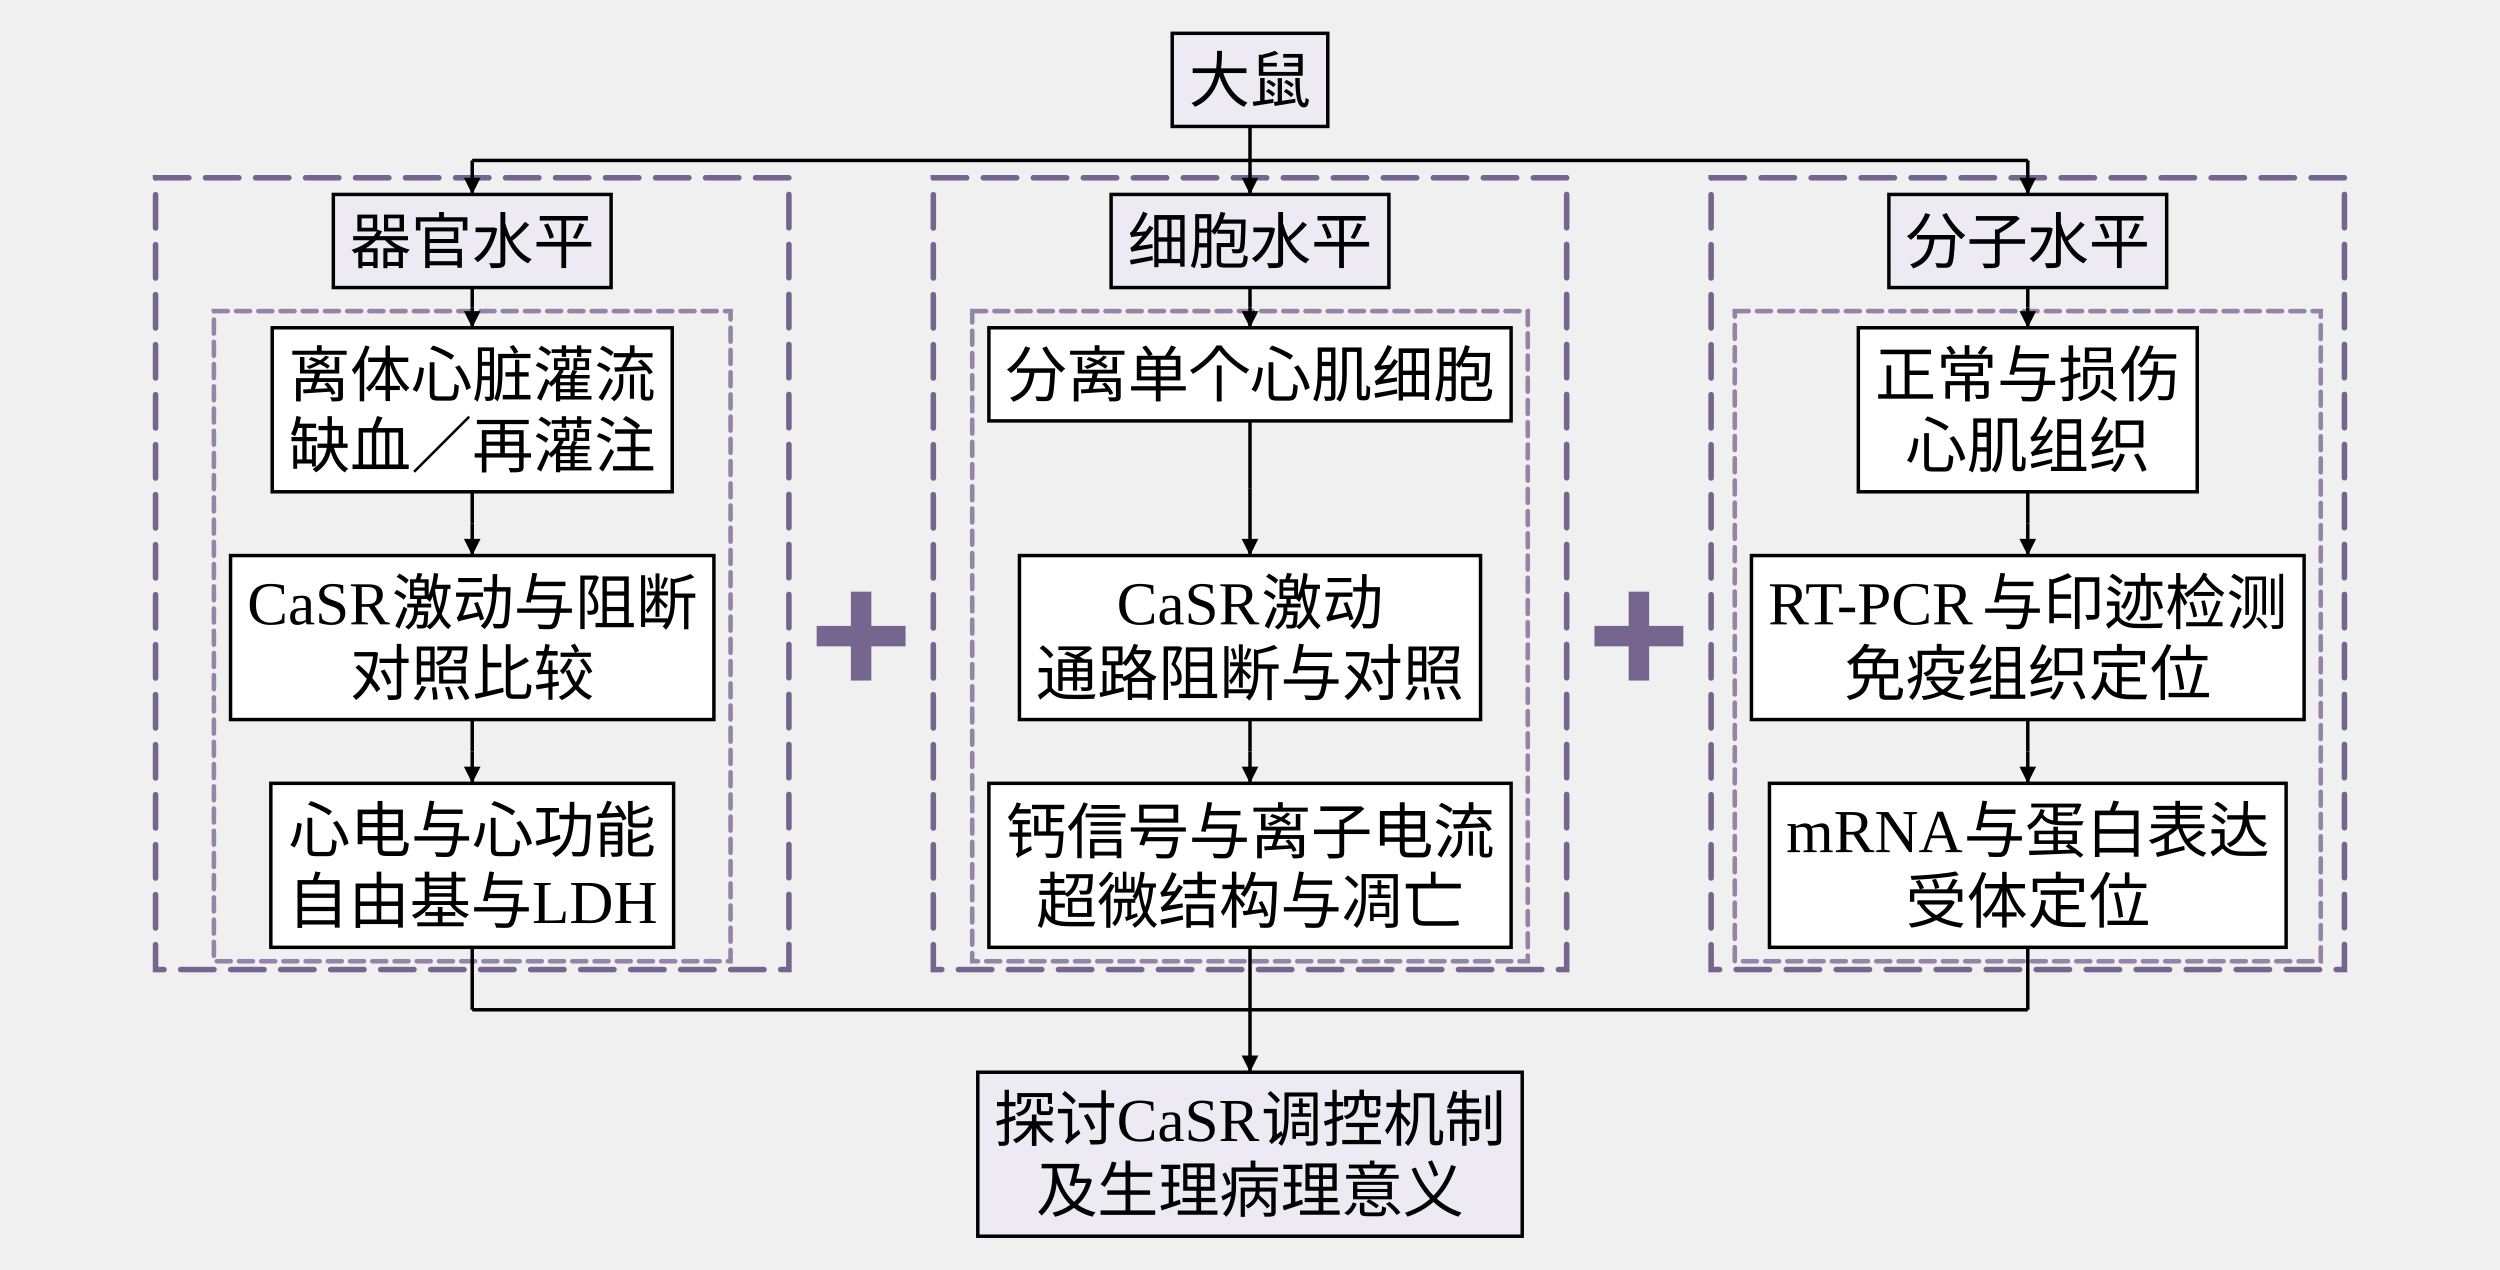
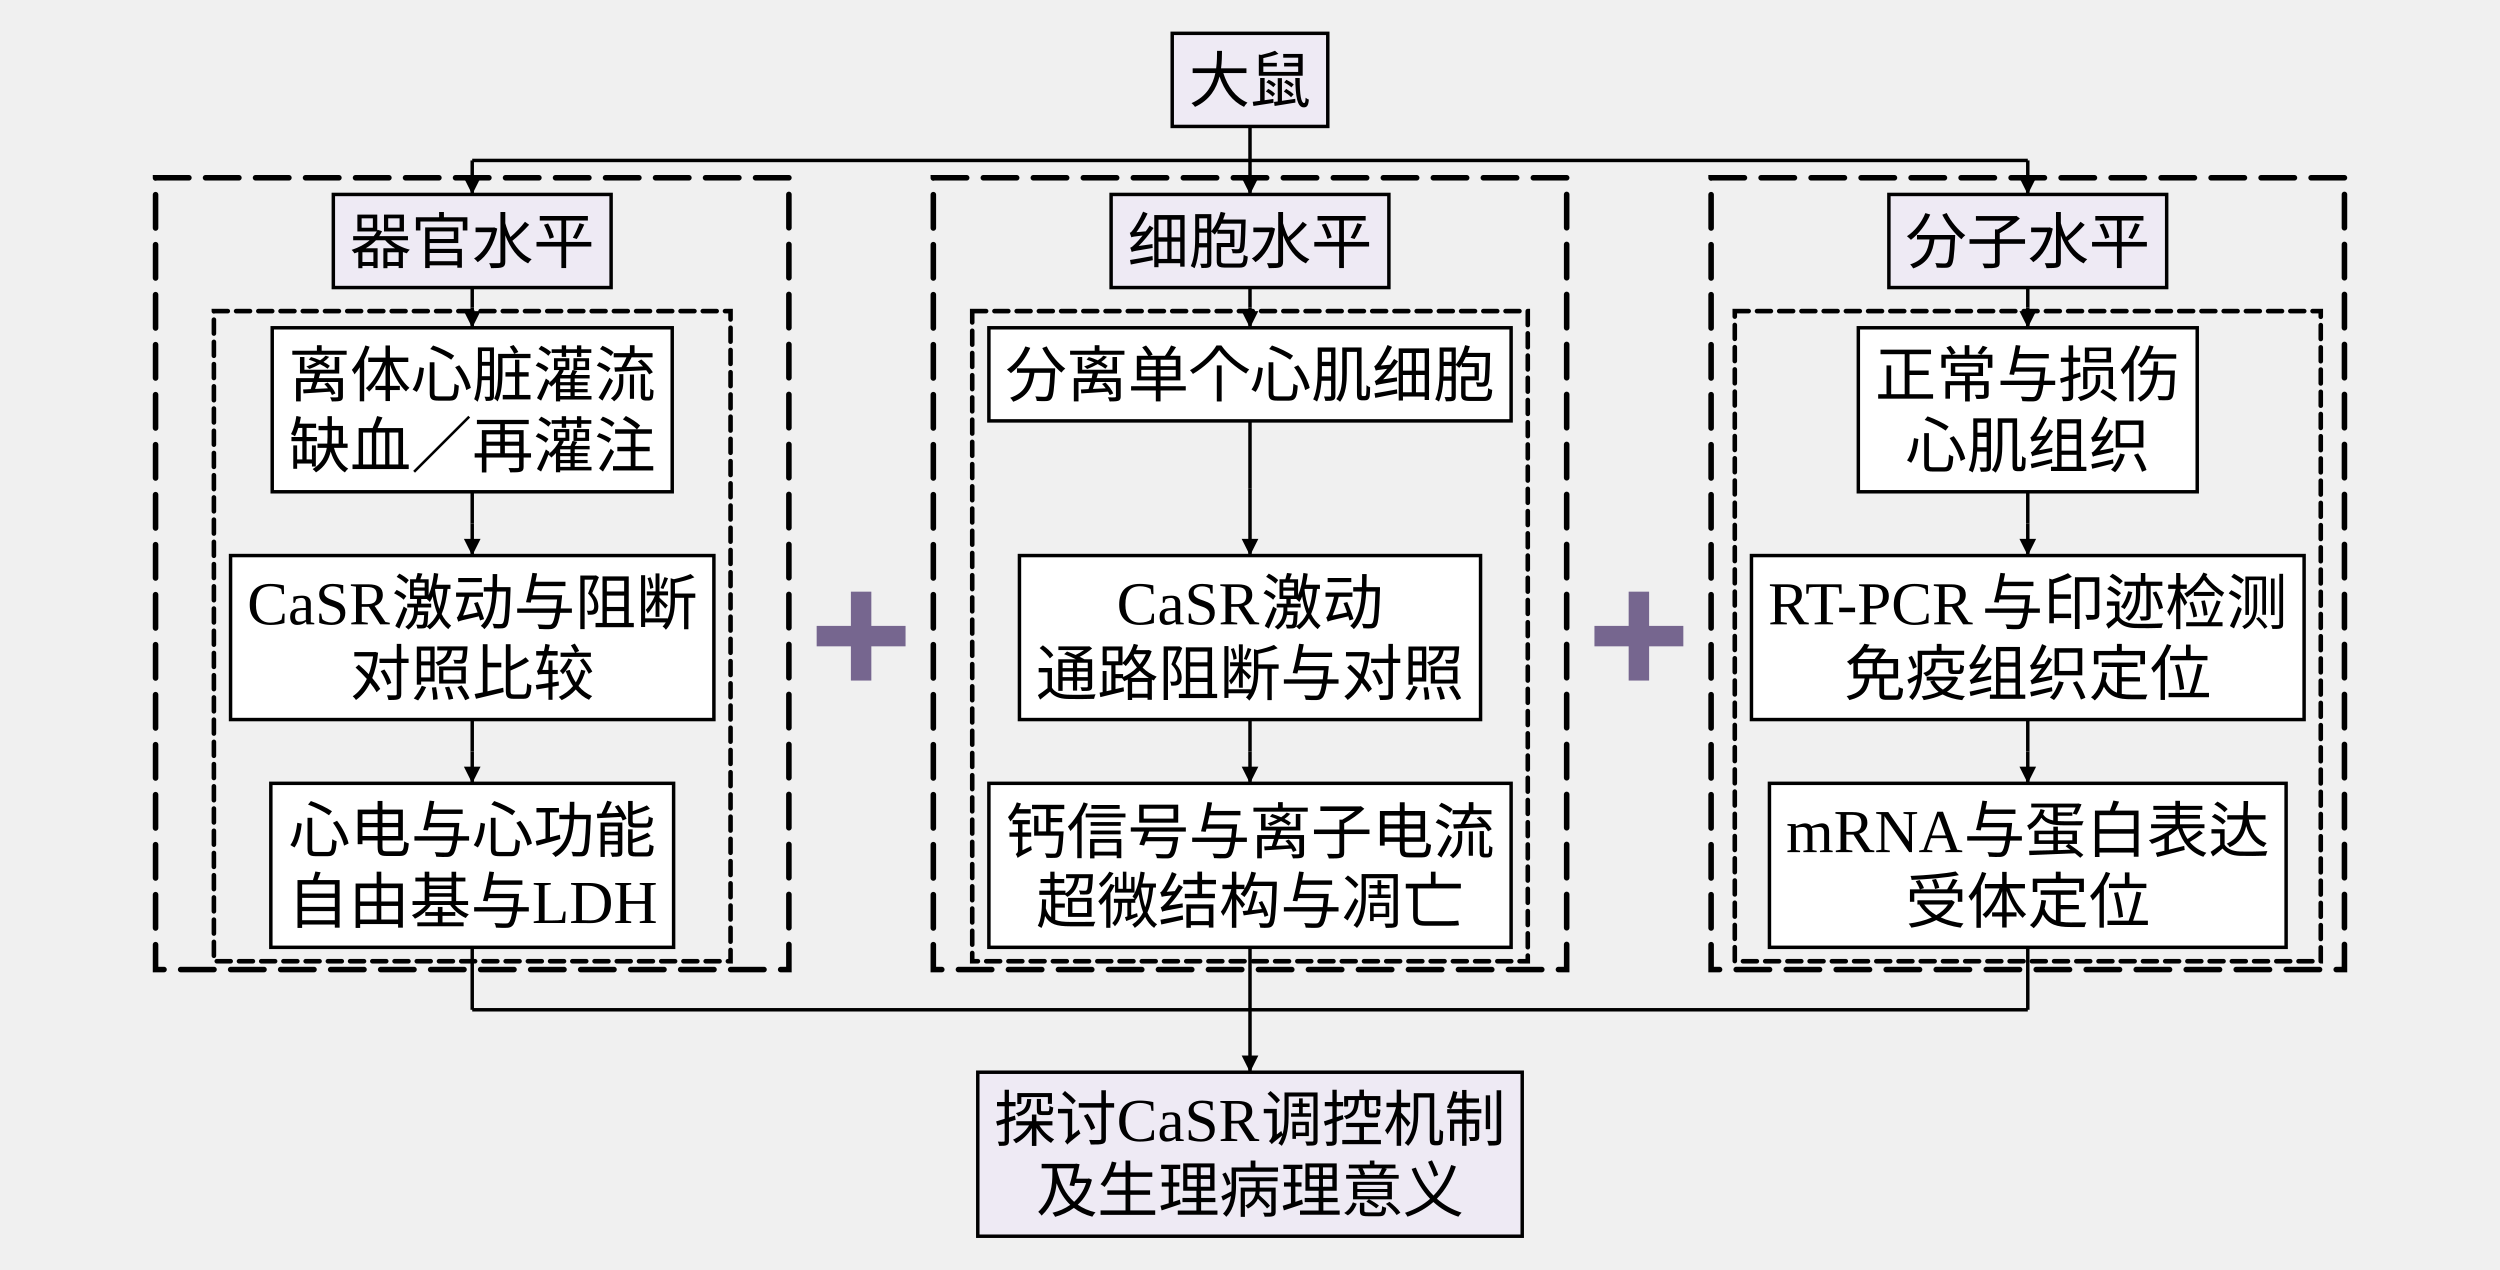
<svg xmlns="http://www.w3.org/2000/svg" width="900px" height="457.04px" viewBox="0 0 900 457.04" version="1.1">
  <g id="module-frame-001" data-object-type="module-frame" aria-label="">
-     <rect id="rectangle-001" x="56" y="64" width="228" height="285.04" fill="none" stroke="#76668F" stroke-width="2" stroke-linecap="round" stroke-linejoin="miter" stroke-dasharray="12 6" />
+     <rect id="rectangle-001" x="56" y="64" width="228" height="285.04" fill="none" stroke="#000000" stroke-width="2" stroke-linecap="round" stroke-linejoin="miter" stroke-dasharray="12 6" />
  </g>
  <g id="submodule-frame-001" data-object-type="submodule-frame" aria-label="">
-     <rect id="rectangle-002" x="77" y="112" width="186" height="234.04" fill="none" stroke="#9484A8" stroke-width="1.65" stroke-linecap="round" stroke-linejoin="miter" stroke-dasharray="5 3" />
+     <rect id="rectangle-002" x="77" y="112" width="186" height="234.04" fill="none" stroke="#000000" stroke-width="1.65" stroke-linecap="round" stroke-linejoin="miter" stroke-dasharray="5 3" />
  </g>
  <g id="connector-001" data-object-type="connector" aria-label="">
    <path id="line-001" d="M170 103.52 L170 110.76" fill="none" stroke="#000000" stroke-width="1.25" stroke-linejoin="miter" stroke-linecap="butt" />
  </g>
  <g id="connector-002" data-object-type="connector" aria-label="">
    <path id="line-002" d="M170 110.76 L170 118" fill="none" stroke="#000000" stroke-width="1.25" stroke-linejoin="miter" stroke-linecap="butt" />
    <polygon id="arrowhead-001" points="170,118 173,112 167,112" fill="#000000" stroke="none" />
  </g>
  <g id="connector-003" data-object-type="connector" aria-label="">
    <path id="line-003" d="M170 177.04 L170 188.52" fill="none" stroke="#000000" stroke-width="1.25" stroke-linejoin="miter" stroke-linecap="butt" />
  </g>
  <g id="connector-004" data-object-type="connector" aria-label="">
    <path id="line-004" d="M170 188.52 L170 200" fill="none" stroke="#000000" stroke-width="1.25" stroke-linejoin="miter" stroke-linecap="butt" />
    <polygon id="arrowhead-002" points="170,200 173,194 167,194" fill="#000000" stroke="none" />
  </g>
  <g id="connector-005" data-object-type="connector" aria-label="">
    <path id="line-005" d="M170 259.04 L170 270.52" fill="none" stroke="#000000" stroke-width="1.25" stroke-linejoin="miter" stroke-linecap="butt" />
  </g>
  <g id="connector-006" data-object-type="connector" aria-label="">
    <path id="line-006" d="M170 270.52 L170 282" fill="none" stroke="#000000" stroke-width="1.25" stroke-linejoin="miter" stroke-linecap="butt" />
    <polygon id="arrowhead-003" points="170,282 173,276 167,276" fill="#000000" stroke="none" />
  </g>
  <g id="module-frame-002" data-object-type="module-frame" aria-label="">
-     <rect id="rectangle-003" x="336" y="64" width="228" height="285.04" fill="none" stroke="#76668F" stroke-width="2" stroke-linecap="round" stroke-linejoin="miter" stroke-dasharray="12 6" />
+     <rect id="rectangle-003" x="336" y="64" width="228" height="285.04" fill="none" stroke="#000000" stroke-width="2" stroke-linecap="round" stroke-linejoin="miter" stroke-dasharray="12 6" />
  </g>
  <g id="submodule-frame-002" data-object-type="submodule-frame" aria-label="">
-     <rect id="rectangle-004" x="350" y="112" width="200" height="234.04" fill="none" stroke="#9484A8" stroke-width="1.65" stroke-linecap="round" stroke-linejoin="miter" stroke-dasharray="5 3" />
+     <rect id="rectangle-004" x="350" y="112" width="200" height="234.04" fill="none" stroke="#000000" stroke-width="1.65" stroke-linecap="round" stroke-linejoin="miter" stroke-dasharray="5 3" />
  </g>
  <g id="connector-007" data-object-type="connector" aria-label="">
    <path id="line-007" d="M450 103.52 L450 110.76" fill="none" stroke="#000000" stroke-width="1.25" stroke-linejoin="miter" stroke-linecap="butt" />
  </g>
  <g id="connector-008" data-object-type="connector" aria-label="">
    <path id="line-008" d="M450 110.76 L450 118" fill="none" stroke="#000000" stroke-width="1.25" stroke-linejoin="miter" stroke-linecap="butt" />
    <polygon id="arrowhead-004" points="450,118 453,112 447,112" fill="#000000" stroke="none" />
  </g>
  <g id="connector-009" data-object-type="connector" aria-label="">
    <path id="line-009" d="M450 151.52 L450 175.76" fill="none" stroke="#000000" stroke-width="1.25" stroke-linejoin="miter" stroke-linecap="butt" />
  </g>
  <g id="connector-010" data-object-type="connector" aria-label="">
    <path id="line-010" d="M450 175.76 L450 200" fill="none" stroke="#000000" stroke-width="1.25" stroke-linejoin="miter" stroke-linecap="butt" />
    <polygon id="arrowhead-005" points="450,200 453,194 447,194" fill="#000000" stroke="none" />
  </g>
  <g id="connector-011" data-object-type="connector" aria-label="">
    <path id="line-011" d="M450 259.04 L450 270.52" fill="none" stroke="#000000" stroke-width="1.25" stroke-linejoin="miter" stroke-linecap="butt" />
  </g>
  <g id="connector-012" data-object-type="connector" aria-label="">
    <path id="line-012" d="M450 270.52 L450 282" fill="none" stroke="#000000" stroke-width="1.25" stroke-linejoin="miter" stroke-linecap="butt" />
    <polygon id="arrowhead-006" points="450,282 453,276 447,276" fill="#000000" stroke="none" />
  </g>
  <g id="module-frame-003" data-object-type="module-frame" aria-label="">
-     <rect id="rectangle-005" x="616" y="64" width="228" height="285.04" fill="none" stroke="#76668F" stroke-width="2" stroke-linecap="round" stroke-linejoin="miter" stroke-dasharray="12 6" />
+     <rect id="rectangle-005" x="616" y="64" width="228" height="285.04" fill="none" stroke="#000000" stroke-width="2" stroke-linecap="round" stroke-linejoin="miter" stroke-dasharray="12 6" />
  </g>
  <g id="submodule-frame-003" data-object-type="submodule-frame" aria-label="">
-     <rect id="rectangle-006" x="624.523" y="112" width="210.953" height="234.04" fill="none" stroke="#9484A8" stroke-width="1.65" stroke-linecap="round" stroke-linejoin="miter" stroke-dasharray="5 3" />
+     <rect id="rectangle-006" x="624.523" y="112" width="210.953" height="234.04" fill="none" stroke="#000000" stroke-width="1.65" stroke-linecap="round" stroke-linejoin="miter" stroke-dasharray="5 3" />
  </g>
  <g id="connector-013" data-object-type="connector" aria-label="">
    <path id="line-013" d="M730 103.52 L730 110.76" fill="none" stroke="#000000" stroke-width="1.25" stroke-linejoin="miter" stroke-linecap="butt" />
  </g>
  <g id="connector-014" data-object-type="connector" aria-label="">
    <path id="line-014" d="M730 110.76 L730 118" fill="none" stroke="#000000" stroke-width="1.25" stroke-linejoin="miter" stroke-linecap="butt" />
    <polygon id="arrowhead-007" points="730,118 733,112 727,112" fill="#000000" stroke="none" />
  </g>
  <g id="connector-015" data-object-type="connector" aria-label="">
    <path id="line-015" d="M730 177.04 L730 188.52" fill="none" stroke="#000000" stroke-width="1.25" stroke-linejoin="miter" stroke-linecap="butt" />
  </g>
  <g id="connector-016" data-object-type="connector" aria-label="">
    <path id="line-016" d="M730 188.52 L730 200" fill="none" stroke="#000000" stroke-width="1.25" stroke-linejoin="miter" stroke-linecap="butt" />
    <polygon id="arrowhead-008" points="730,200 733,194 727,194" fill="#000000" stroke="none" />
  </g>
  <g id="connector-017" data-object-type="connector" aria-label="">
    <path id="line-017" d="M730 259.04 L730 270.52" fill="none" stroke="#000000" stroke-width="1.25" stroke-linejoin="miter" stroke-linecap="butt" />
  </g>
  <g id="connector-018" data-object-type="connector" aria-label="">
    <path id="line-018" d="M730 270.52 L730 282" fill="none" stroke="#000000" stroke-width="1.25" stroke-linejoin="miter" stroke-linecap="butt" />
    <polygon id="arrowhead-009" points="730,282 733,276 727,276" fill="#000000" stroke="none" />
  </g>
  <g id="connector-019" data-object-type="connector" aria-label="">
    <path id="line-019" d="M450 45.52 L450 57.76" fill="none" stroke="#000000" stroke-width="1.25" stroke-linejoin="miter" stroke-linecap="butt" />
  </g>
  <g id="connector-020" data-object-type="connector" aria-label="">
    <path id="line-020" d="M170 57.76 L730 57.76" fill="none" stroke="#000000" stroke-width="1.25" stroke-linejoin="miter" stroke-linecap="butt" />
  </g>
  <g id="connector-021" data-object-type="connector" aria-label="">
    <path id="line-021" d="M170 57.76 L170 70" fill="none" stroke="#000000" stroke-width="1.25" stroke-linejoin="miter" stroke-linecap="butt" />
    <polygon id="arrowhead-010" points="170,70 173,64 167,64" fill="#000000" stroke="none" />
  </g>
  <g id="connector-022" data-object-type="connector" aria-label="">
    <path id="line-022" d="M450 57.76 L450 70" fill="none" stroke="#000000" stroke-width="1.25" stroke-linejoin="miter" stroke-linecap="butt" />
    <polygon id="arrowhead-011" points="450,70 453,64 447,64" fill="#000000" stroke="none" />
  </g>
  <g id="connector-023" data-object-type="connector" aria-label="">
    <path id="line-023" d="M730 57.76 L730 70" fill="none" stroke="#000000" stroke-width="1.25" stroke-linejoin="miter" stroke-linecap="butt" />
    <polygon id="arrowhead-012" points="730,70 733,64 727,64" fill="#000000" stroke="none" />
  </g>
  <g id="plus-001" data-object-type="plus" aria-label="">
    <path id="plus-shape-001" d="M306.32 213 L313.68 213 L313.68 225.32 L326 225.32 L326 232.68 L313.68 232.68 L313.68 245 L306.32 245 L306.32 232.68 L294 232.68 L294 225.32 L306.32 225.32 Z" fill="#76668F" stroke="none" />
  </g>
  <g id="plus-002" data-object-type="plus" aria-label="">
    <path id="plus-shape-002" d="M586.32 213 L593.68 213 L593.68 225.32 L606 225.32 L606 232.68 L593.68 232.68 L593.68 245 L586.32 245 L586.32 232.68 L574 232.68 L574 225.32 L586.32 225.32 Z" fill="#76668F" stroke="none" />
  </g>
  <g id="connector-024" data-object-type="connector" aria-label="">
    <path id="line-024" d="M170 341.04 L170 363.52" fill="none" stroke="#000000" stroke-width="1.25" stroke-linejoin="miter" stroke-linecap="butt" />
  </g>
  <g id="connector-025" data-object-type="connector" aria-label="">
    <path id="line-025" d="M450 341.04 L450 363.52" fill="none" stroke="#000000" stroke-width="1.25" stroke-linejoin="miter" stroke-linecap="butt" />
  </g>
  <g id="connector-026" data-object-type="connector" aria-label="">
    <path id="line-026" d="M730 341.04 L730 363.52" fill="none" stroke="#000000" stroke-width="1.25" stroke-linejoin="miter" stroke-linecap="butt" />
  </g>
  <g id="connector-027" data-object-type="connector" aria-label="">
    <path id="line-027" d="M170 363.52 L730 363.52" fill="none" stroke="#000000" stroke-width="1.25" stroke-linejoin="miter" stroke-linecap="butt" />
  </g>
  <g id="connector-028" data-object-type="connector" aria-label="">
    <path id="line-028" d="M450 363.52 L450 386" fill="none" stroke="#000000" stroke-width="1.25" stroke-linejoin="miter" stroke-linecap="butt" />
    <polygon id="arrowhead-013" points="450,386 453,380 447,380" fill="#000000" stroke="none" />
  </g>
  <g id="text-box-001" data-object-type="text-box" aria-label="大鼠">
    <rect id="rectangle-007" x="422" y="12" width="56" height="33.52" fill="#EEEAF4" stroke="#000000" stroke-width="1.25" stroke-linecap="butt" stroke-linejoin="miter" />
    <text id="text-001" xml:space="preserve" font-family="SimSun" font-size="22" font-weight="normal" font-style="normal" fill="#000000">
      <tspan id="text-run-001" x="428" y="36.76" font-family="SimSun" font-size="22" fill="#000000" style="font-family:'SimSun';font-size:22px;font-weight:normal;font-style:normal">大鼠</tspan>
    </text>
  </g>
  <g id="text-box-002" data-object-type="text-box" aria-label="器官水平">
    <rect id="rectangle-008" x="120" y="70" width="100" height="33.52" fill="#EEEAF4" stroke="#000000" stroke-width="1.25" stroke-linecap="butt" stroke-linejoin="miter" />
    <text id="text-002" xml:space="preserve" font-family="SimSun" font-size="22" font-weight="normal" font-style="normal" fill="#000000">
      <tspan id="text-run-002" x="126" y="94.76" font-family="SimSun" font-size="22" fill="#000000" style="font-family:'SimSun';font-size:22px;font-weight:normal;font-style:normal">器官水平</tspan>
    </text>
  </g>
  <g id="text-box-003" data-object-type="text-box" aria-label="离体心脏灌流 / 缺血／再灌注">
    <rect id="rectangle-009" x="98" y="118" width="144" height="59.04" fill="#FFFFFF" stroke="#000000" stroke-width="1.25" stroke-linecap="butt" stroke-linejoin="miter" />
    <text id="text-003" xml:space="preserve" font-family="SimSun" font-size="22" font-weight="normal" font-style="normal" fill="#000000">
      <tspan id="text-run-003" x="104" y="142.76" font-family="SimSun" font-size="22" fill="#000000" style="font-family:'SimSun';font-size:22px;font-weight:normal;font-style:normal">离体心脏灌流</tspan>
      <tspan id="text-run-004" x="104" y="168.28" font-family="SimSun" font-size="22" fill="#000000" style="font-family:'SimSun';font-size:22px;font-weight:normal;font-style:normal">缺血／再灌注</tspan>
    </text>
  </g>
  <g id="text-box-004" data-object-type="text-box" aria-label="CaSR激动与阻断 / 对照比较">
    <rect id="rectangle-010" x="83" y="200" width="174" height="59.04" fill="#FFFFFF" stroke="#000000" stroke-width="1.25" stroke-linecap="butt" stroke-linejoin="miter" />
    <text id="text-004" xml:space="preserve" font-family="SimSun" font-size="22" font-weight="normal" font-style="normal" fill="#000000">
      <tspan id="text-run-005" x="89" y="224.76" font-family="Times New Roman" font-size="22" fill="#000000" style="font-family:'Times New Roman';font-size:22px;font-weight:normal;font-style:normal">CaSR</tspan>
      <tspan id="text-run-006" x="141" y="224.76" font-family="SimSun" font-size="22" fill="#000000" style="font-family:'SimSun';font-size:22px;font-weight:normal;font-style:normal">激动与阻断</tspan>
      <tspan id="text-run-007" x="126" y="250.28" font-family="SimSun" font-size="22" fill="#000000" style="font-family:'SimSun';font-size:22px;font-weight:normal;font-style:normal">对照比较</tspan>
    </text>
  </g>
  <g id="text-box-005" data-object-type="text-box" aria-label="心电与心功能 / 自由基与LDH">
    <rect id="rectangle-011" x="97.5" y="282" width="145" height="59.04" fill="#FFFFFF" stroke="#000000" stroke-width="1.25" stroke-linecap="butt" stroke-linejoin="miter" />
    <text id="text-005" xml:space="preserve" font-family="SimSun" font-size="22" font-weight="normal" font-style="normal" fill="#000000">
      <tspan id="text-run-008" x="104" y="306.76" font-family="SimSun" font-size="22" fill="#000000" style="font-family:'SimSun';font-size:22px;font-weight:normal;font-style:normal">心电与心功能</tspan>
      <tspan id="text-run-009" x="103.5" y="332.28" font-family="SimSun" font-size="22" fill="#000000" style="font-family:'SimSun';font-size:22px;font-weight:normal;font-style:normal">自由基与</tspan>
      <tspan id="text-run-010" x="191.5" y="332.28" font-family="Times New Roman" font-size="22" fill="#000000" style="font-family:'Times New Roman';font-size:22px;font-weight:normal;font-style:normal">LDH</tspan>
    </text>
  </g>
  <g id="text-box-006" data-object-type="text-box" aria-label="细胞水平">
    <rect id="rectangle-012" x="400" y="70" width="100" height="33.52" fill="#EEEAF4" stroke="#000000" stroke-width="1.25" stroke-linecap="butt" stroke-linejoin="miter" />
    <text id="text-006" xml:space="preserve" font-family="SimSun" font-size="22" font-weight="normal" font-style="normal" fill="#000000">
      <tspan id="text-run-011" x="406" y="94.76" font-family="SimSun" font-size="22" fill="#000000" style="font-family:'SimSun';font-size:22px;font-weight:normal;font-style:normal">细胞水平</tspan>
    </text>
  </g>
  <g id="text-box-007" data-object-type="text-box" aria-label="分离单个心肌细胞">
    <rect id="rectangle-013" x="356" y="118" width="188" height="33.52" fill="#FFFFFF" stroke="#000000" stroke-width="1.25" stroke-linecap="butt" stroke-linejoin="miter" />
    <text id="text-007" xml:space="preserve" font-family="SimSun" font-size="22" font-weight="normal" font-style="normal" fill="#000000">
      <tspan id="text-run-012" x="362" y="142.76" font-family="SimSun" font-size="22" fill="#000000" style="font-family:'SimSun';font-size:22px;font-weight:normal;font-style:normal">分离单个心肌细胞</tspan>
    </text>
  </g>
  <g id="text-box-008" data-object-type="text-box" aria-label="CaSR激动 / 通路阻断与对照">
    <rect id="rectangle-014" x="367" y="200" width="166" height="59.04" fill="#FFFFFF" stroke="#000000" stroke-width="1.25" stroke-linecap="butt" stroke-linejoin="miter" />
    <text id="text-008" xml:space="preserve" font-family="SimSun" font-size="22" font-weight="normal" font-style="normal" fill="#000000">
      <tspan id="text-run-013" x="402" y="224.76" font-family="Times New Roman" font-size="22" fill="#000000" style="font-family:'Times New Roman';font-size:22px;font-weight:normal;font-style:normal">CaSR</tspan>
      <tspan id="text-run-014" x="454" y="224.76" font-family="SimSun" font-size="22" fill="#000000" style="font-family:'SimSun';font-size:22px;font-weight:normal;font-style:normal">激动</tspan>
      <tspan id="text-run-015" x="373" y="250.28" font-family="SimSun" font-size="22" fill="#000000" style="font-family:'SimSun';font-size:22px;font-weight:normal;font-style:normal">通路阻断与对照</tspan>
    </text>
  </g>
  <g id="text-box-009" data-object-type="text-box" aria-label="钙信号与离子电流 / 超微结构与凋亡">
    <rect id="rectangle-015" x="356" y="282" width="188" height="59.04" fill="#FFFFFF" stroke="#000000" stroke-width="1.25" stroke-linecap="butt" stroke-linejoin="miter" />
    <text id="text-009" xml:space="preserve" font-family="SimSun" font-size="22" font-weight="normal" font-style="normal" fill="#000000">
      <tspan id="text-run-016" x="362" y="307.26" font-family="SimSun" font-size="22" fill="#000000" style="font-family:'SimSun';font-size:22px;font-weight:normal;font-style:normal">钙信号与离子电流</tspan>
      <tspan id="text-run-017" x="373" y="332.28" font-family="SimSun" font-size="22" fill="#000000" style="font-family:'SimSun';font-size:22px;font-weight:normal;font-style:normal">超微结构与凋亡</tspan>
    </text>
  </g>
  <g id="text-box-010" data-object-type="text-box" aria-label="分子水平">
    <rect id="rectangle-016" x="680" y="70" width="100" height="33.52" fill="#EEEAF4" stroke="#000000" stroke-width="1.25" stroke-linecap="butt" stroke-linejoin="miter" />
    <text id="text-010" xml:space="preserve" font-family="SimSun" font-size="22" font-weight="normal" font-style="normal" fill="#000000">
      <tspan id="text-run-018" x="686" y="94.76" font-family="SimSun" font-size="22" fill="#000000" style="font-family:'SimSun';font-size:22px;font-weight:normal;font-style:normal">分子水平</tspan>
    </text>
  </g>
  <g id="text-box-011" data-object-type="text-box" aria-label="正常与损伤 / 心肌组织">
    <rect id="rectangle-017" x="669" y="118" width="122" height="59.04" fill="#FFFFFF" stroke="#000000" stroke-width="1.25" stroke-linecap="butt" stroke-linejoin="miter" />
    <text id="text-011" xml:space="preserve" font-family="SimSun" font-size="22" font-weight="normal" font-style="normal" fill="#000000">
      <tspan id="text-run-019" x="675" y="142.76" font-family="SimSun" font-size="22" fill="#000000" style="font-family:'SimSun';font-size:22px;font-weight:normal;font-style:normal">正常与损伤</tspan>
      <tspan id="text-run-020" x="686" y="168.28" font-family="SimSun" font-size="22" fill="#000000" style="font-family:'SimSun';font-size:22px;font-weight:normal;font-style:normal">心肌组织</tspan>
    </text>
  </g>
  <g id="text-box-012" data-object-type="text-box" aria-label="RT-PCR与印迹检测 / 免疫组织定位">
    <rect id="rectangle-018" x="630.523" y="200" width="198.953" height="59.04" fill="#FFFFFF" stroke="#000000" stroke-width="1.25" stroke-linecap="butt" stroke-linejoin="miter" />
    <text id="text-012" xml:space="preserve" font-family="SimSun" font-size="22" font-weight="normal" font-style="normal" fill="#000000">
      <tspan id="text-run-021" x="636.523" y="224.76" font-family="Times New Roman" font-size="22" fill="#000000" style="font-family:'Times New Roman';font-size:22px;font-weight:normal;font-style:normal">RT-PCR</tspan>
      <tspan id="text-run-022" x="713.477" y="224.76" font-family="SimSun" font-size="22" fill="#000000" style="font-family:'SimSun';font-size:22px;font-weight:normal;font-style:normal">与印迹检测</tspan>
      <tspan id="text-run-023" x="664" y="250.28" font-family="SimSun" font-size="22" fill="#000000" style="font-family:'SimSun';font-size:22px;font-weight:normal;font-style:normal">免疫组织定位</tspan>
    </text>
  </g>
  <g id="text-box-013" data-object-type="text-box" aria-label="mRNA与蛋白表达 / 受体定位">
    <rect id="rectangle-019" x="637" y="282" width="186" height="59.04" fill="#FFFFFF" stroke="#000000" stroke-width="1.25" stroke-linecap="butt" stroke-linejoin="miter" />
    <text id="text-013" xml:space="preserve" font-family="SimSun" font-size="22" font-weight="normal" font-style="normal" fill="#000000">
      <tspan id="text-run-024" x="643" y="306.76" font-family="Times New Roman" font-size="22" fill="#000000" style="font-family:'Times New Roman';font-size:22px;font-weight:normal;font-style:normal">mRNA</tspan>
      <tspan id="text-run-025" x="707" y="306.76" font-family="SimSun" font-size="22" fill="#000000" style="font-family:'SimSun';font-size:22px;font-weight:normal;font-style:normal">与蛋白表达</tspan>
      <tspan id="text-run-026" x="686" y="332.28" font-family="SimSun" font-size="22" fill="#000000" style="font-family:'SimSun';font-size:22px;font-weight:normal;font-style:normal">受体定位</tspan>
    </text>
  </g>
  <g id="text-box-014" data-object-type="text-box" aria-label="探讨CaSR调控机制 / 及生理病理意义">
    <rect id="rectangle-020" x="352" y="386" width="196" height="59.04" fill="#EEEAF4" stroke="#000000" stroke-width="1.25" stroke-linecap="butt" stroke-linejoin="miter" />
    <text id="text-014" xml:space="preserve" font-family="SimSun" font-size="22" font-weight="normal" font-style="normal" fill="#000000">
      <tspan id="text-run-027" x="358" y="410.76" font-family="SimSun" font-size="22" fill="#000000" style="font-family:'SimSun';font-size:22px;font-weight:normal;font-style:normal">探讨</tspan>
      <tspan id="text-run-028" x="402" y="410.76" font-family="Times New Roman" font-size="22" fill="#000000" style="font-family:'Times New Roman';font-size:22px;font-weight:normal;font-style:normal">CaSR</tspan>
      <tspan id="text-run-029" x="454" y="410.76" font-family="SimSun" font-size="22" fill="#000000" style="font-family:'SimSun';font-size:22px;font-weight:normal;font-style:normal">调控机制</tspan>
      <tspan id="text-run-030" x="373" y="436.28" font-family="SimSun" font-size="22" fill="#000000" style="font-family:'SimSun';font-size:22px;font-weight:normal;font-style:normal">及生理病理意义</tspan>
    </text>
  </g>
</svg>
